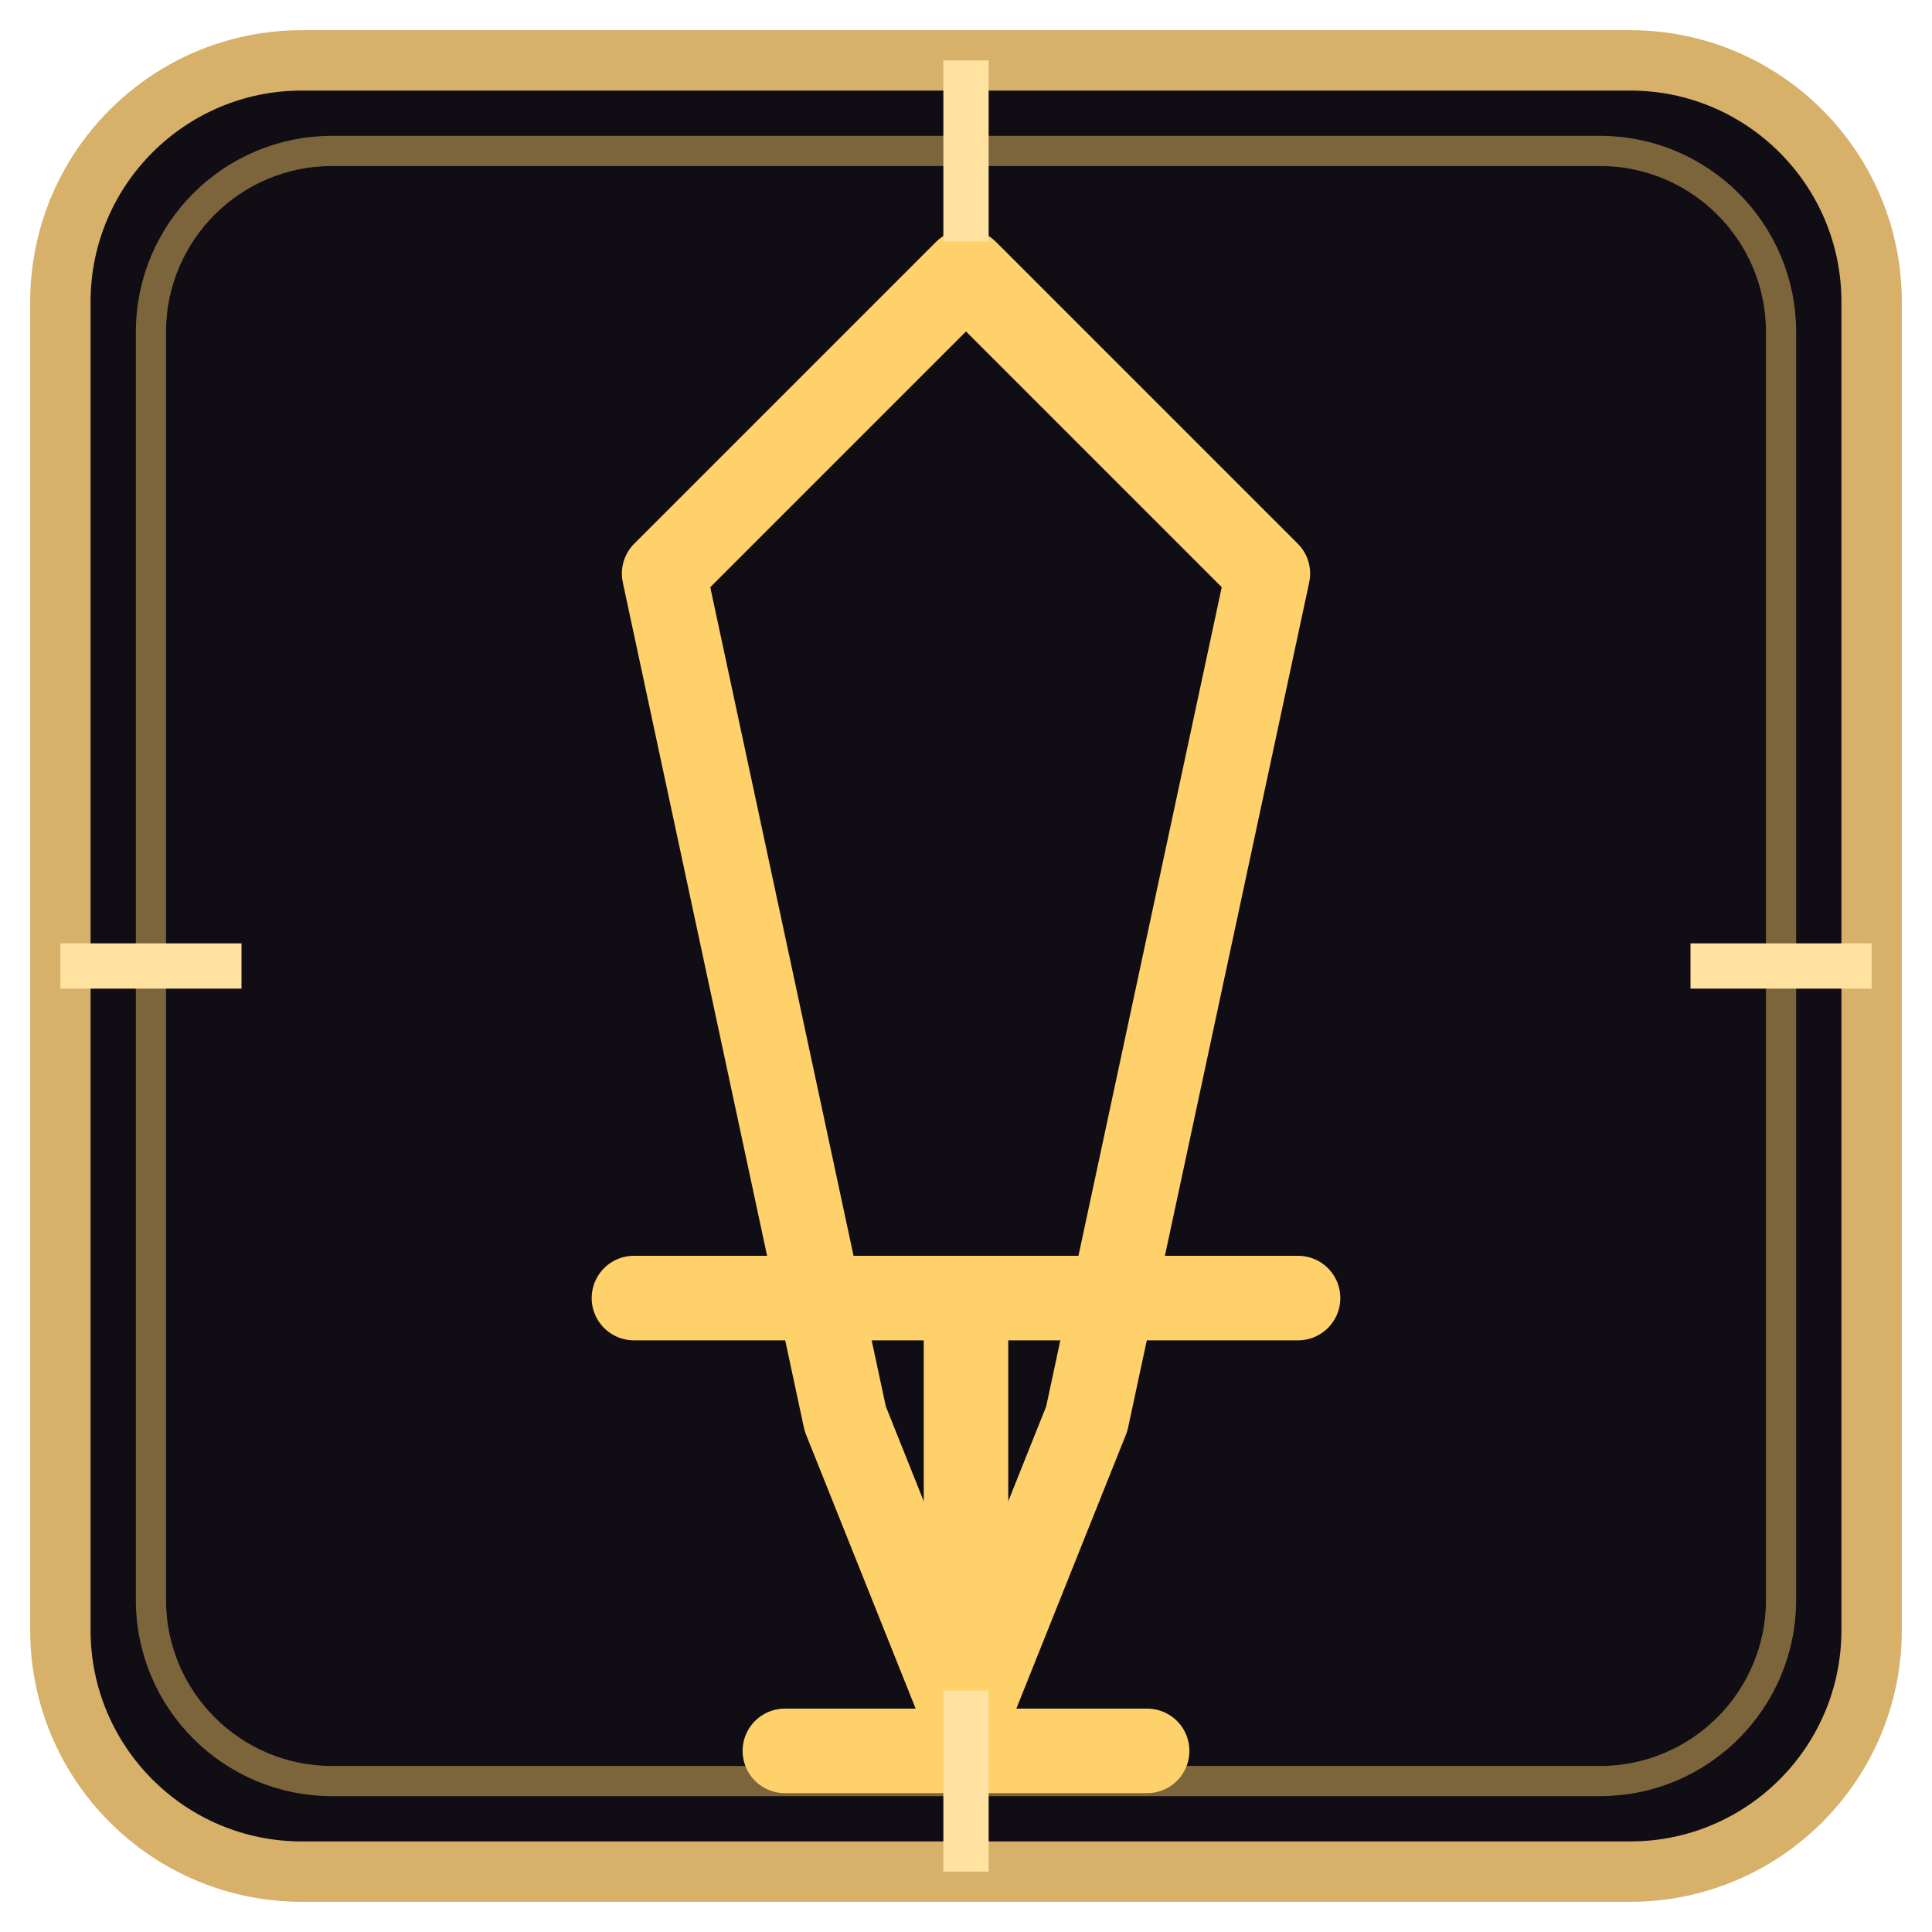
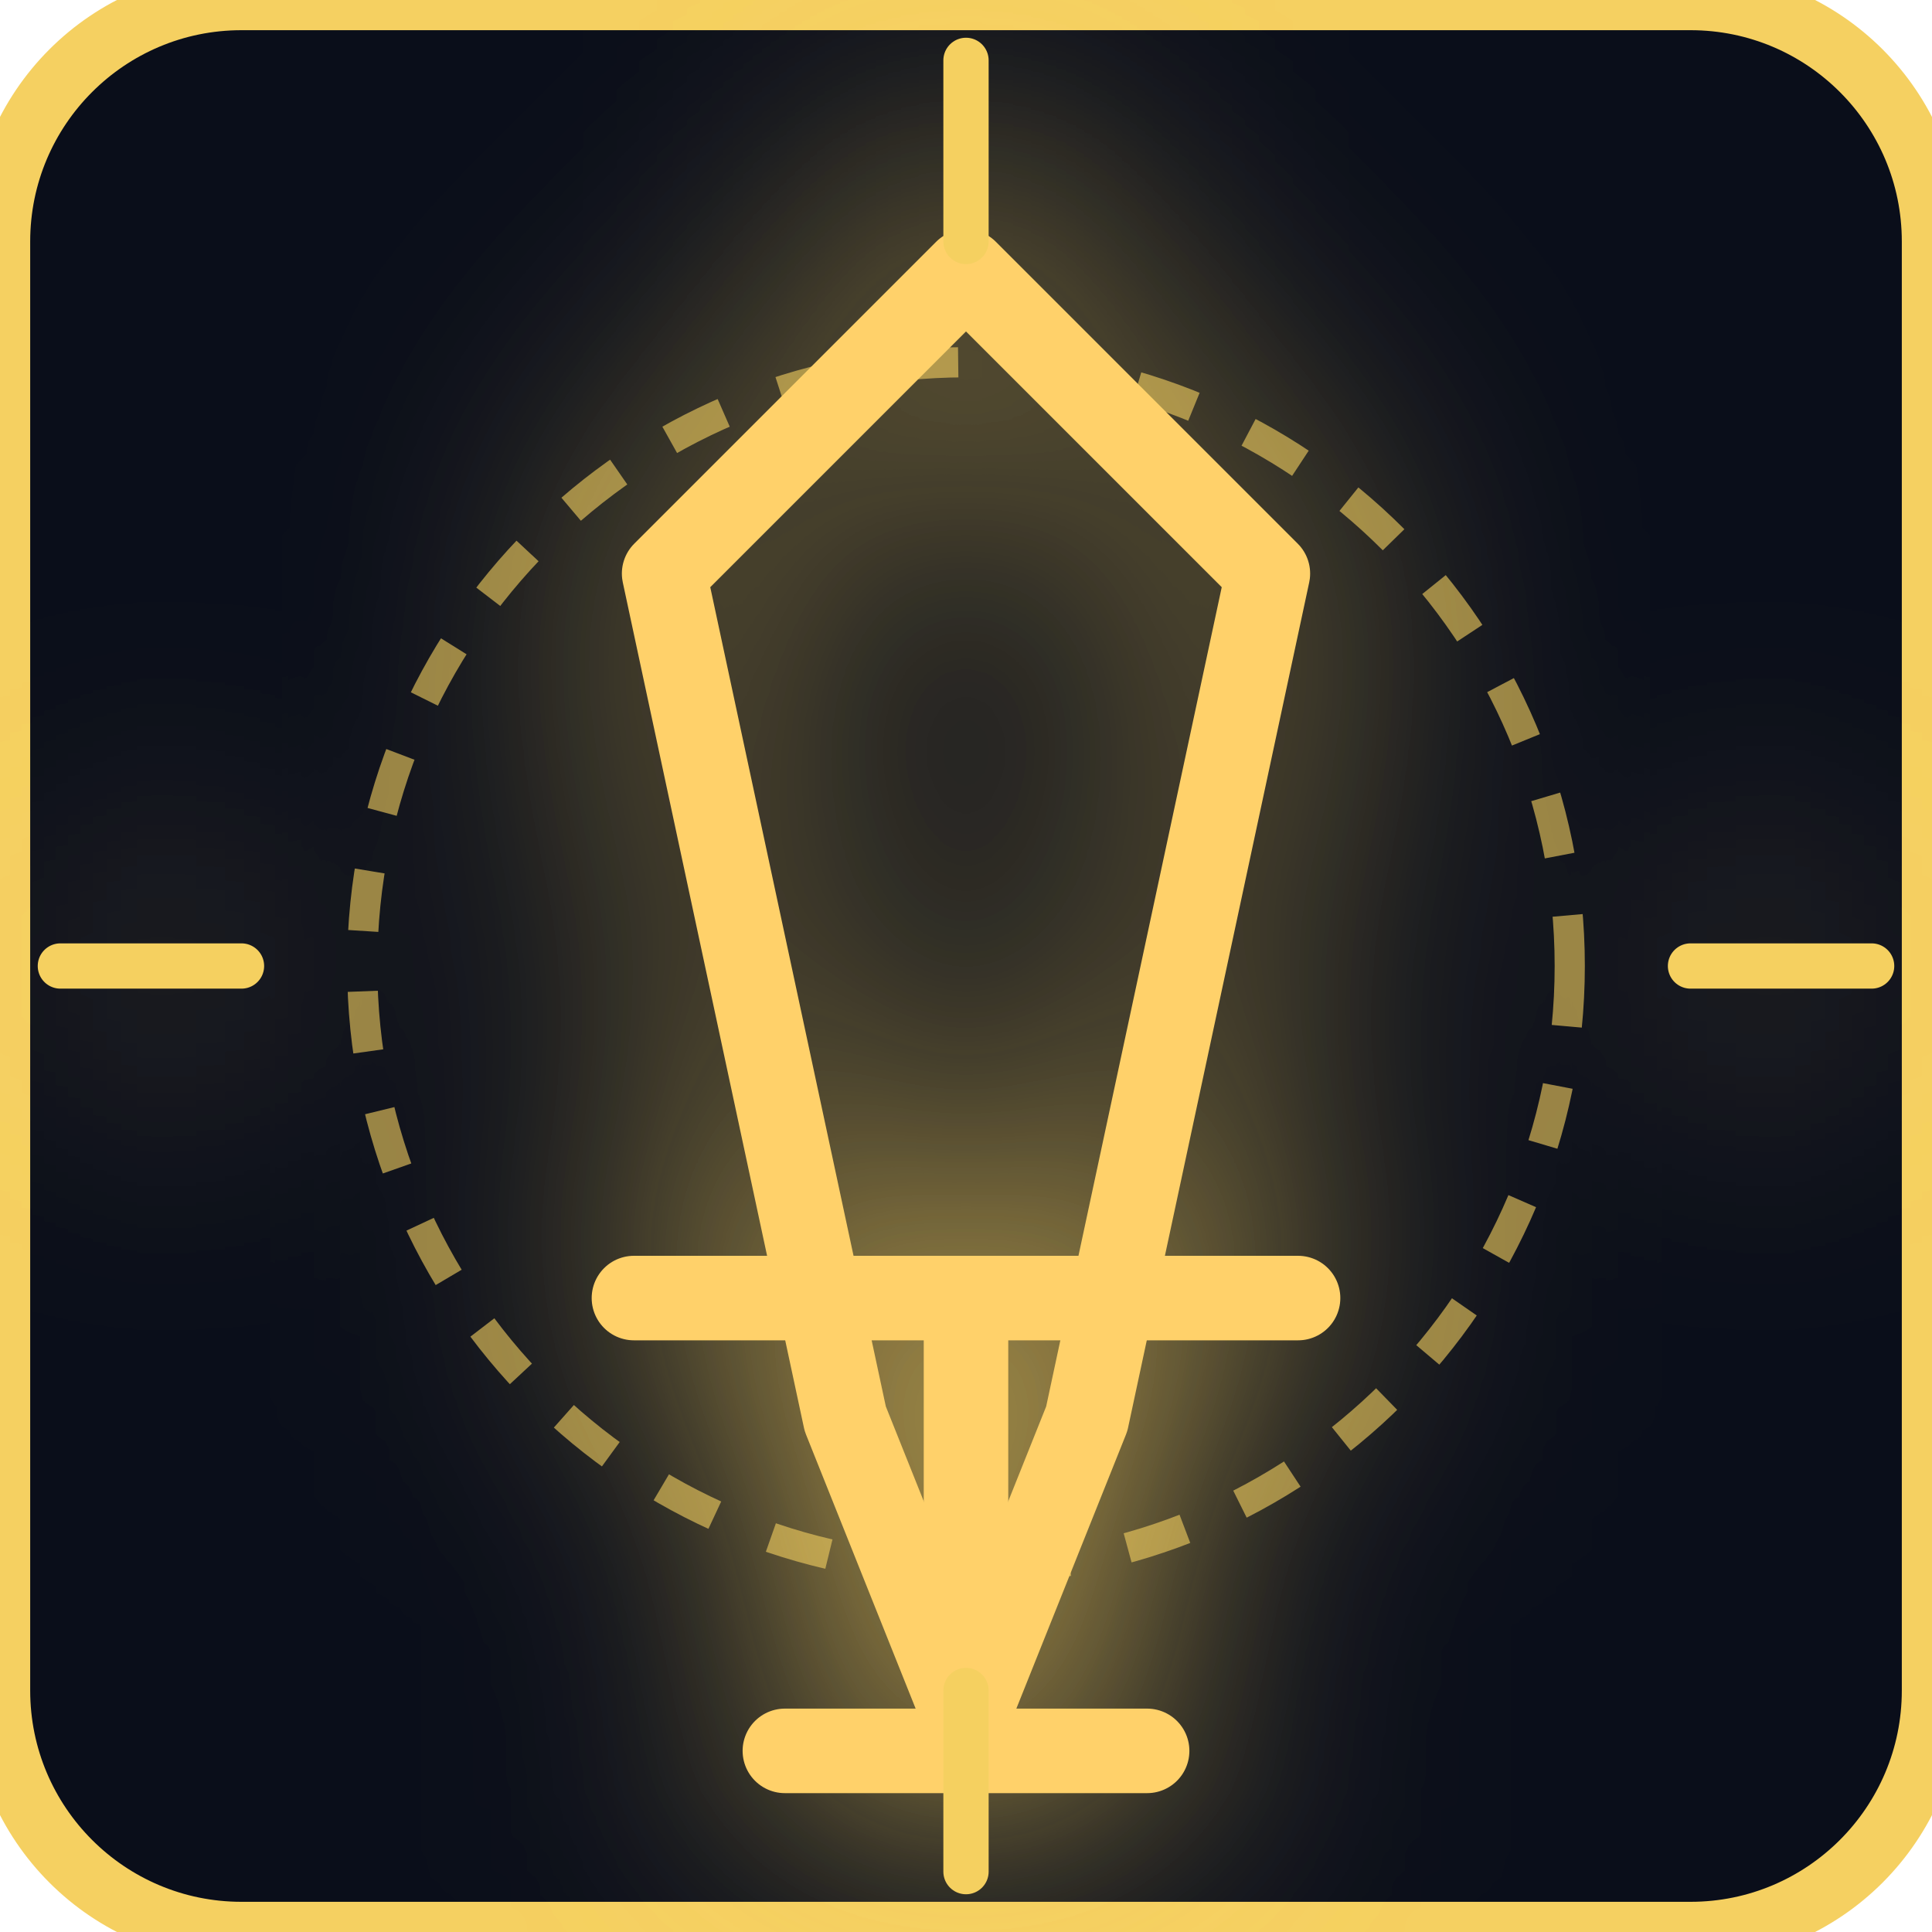
- <svg xmlns="http://www.w3.org/2000/svg" viewBox="0 0 64 64">
-   <rect x="2" y="2" width="60" height="60" rx="8" fill="#100d15" stroke="#d7b16a" stroke-width="2" />
-   <rect x="5" y="5" width="54" height="54" rx="6" fill="none" stroke="#ffd16a" stroke-opacity=".45" />
-   <g fill="none" stroke="#ffd16a" stroke-width="2.8" stroke-linecap="round" stroke-linejoin="round">
-     <path d="M32 9 L42 19 L36 47 L32 57 L28 47 L22 19 Z" />
-     <path d="M21 43 L43 43 M32 43 L32 58 M26 58 L38 58" />
+ <svg xmlns="http://www.w3.org/2000/svg" viewBox="0 0 128 128" width="128" height="128">
+   <rect width="128" height="128" rx="16" fill="#0a0e1a" stroke="#f5d061" stroke-width="4" />
+   <circle cx="64" cy="64" r="40" fill="none" stroke="#f5d061" stroke-width="2" stroke-dasharray="4,4" opacity="0.6" />
+   <g transform="scale(2)" fill="none" stroke="#f5d061" stroke-width="2.8" stroke-linecap="round" stroke-linejoin="round" filter="drop-shadow(0px 0px 5px #f5d061)">
+     <g fill="none" stroke="#ffd16a" stroke-width="2.8" stroke-linecap="round" stroke-linejoin="round">
+       <path d="M32 9 L42 19 L36 47 L32 57 L28 47 L22 19 Z" />
+       <path d="M21 43 L43 43 M32 43 L32 58 M26 58 L38 58" />
+     </g>
+     <path d="M32 2V8 M32 56V62 M2 32H8 M56 32H62" stroke="#f5d061" stroke-width="1.5" />
  </g>
-   <path d="M32 2V8 M32 56V62 M2 32H8 M56 32H62" stroke="#ffe1a0" stroke-width="1.5" />
</svg>
